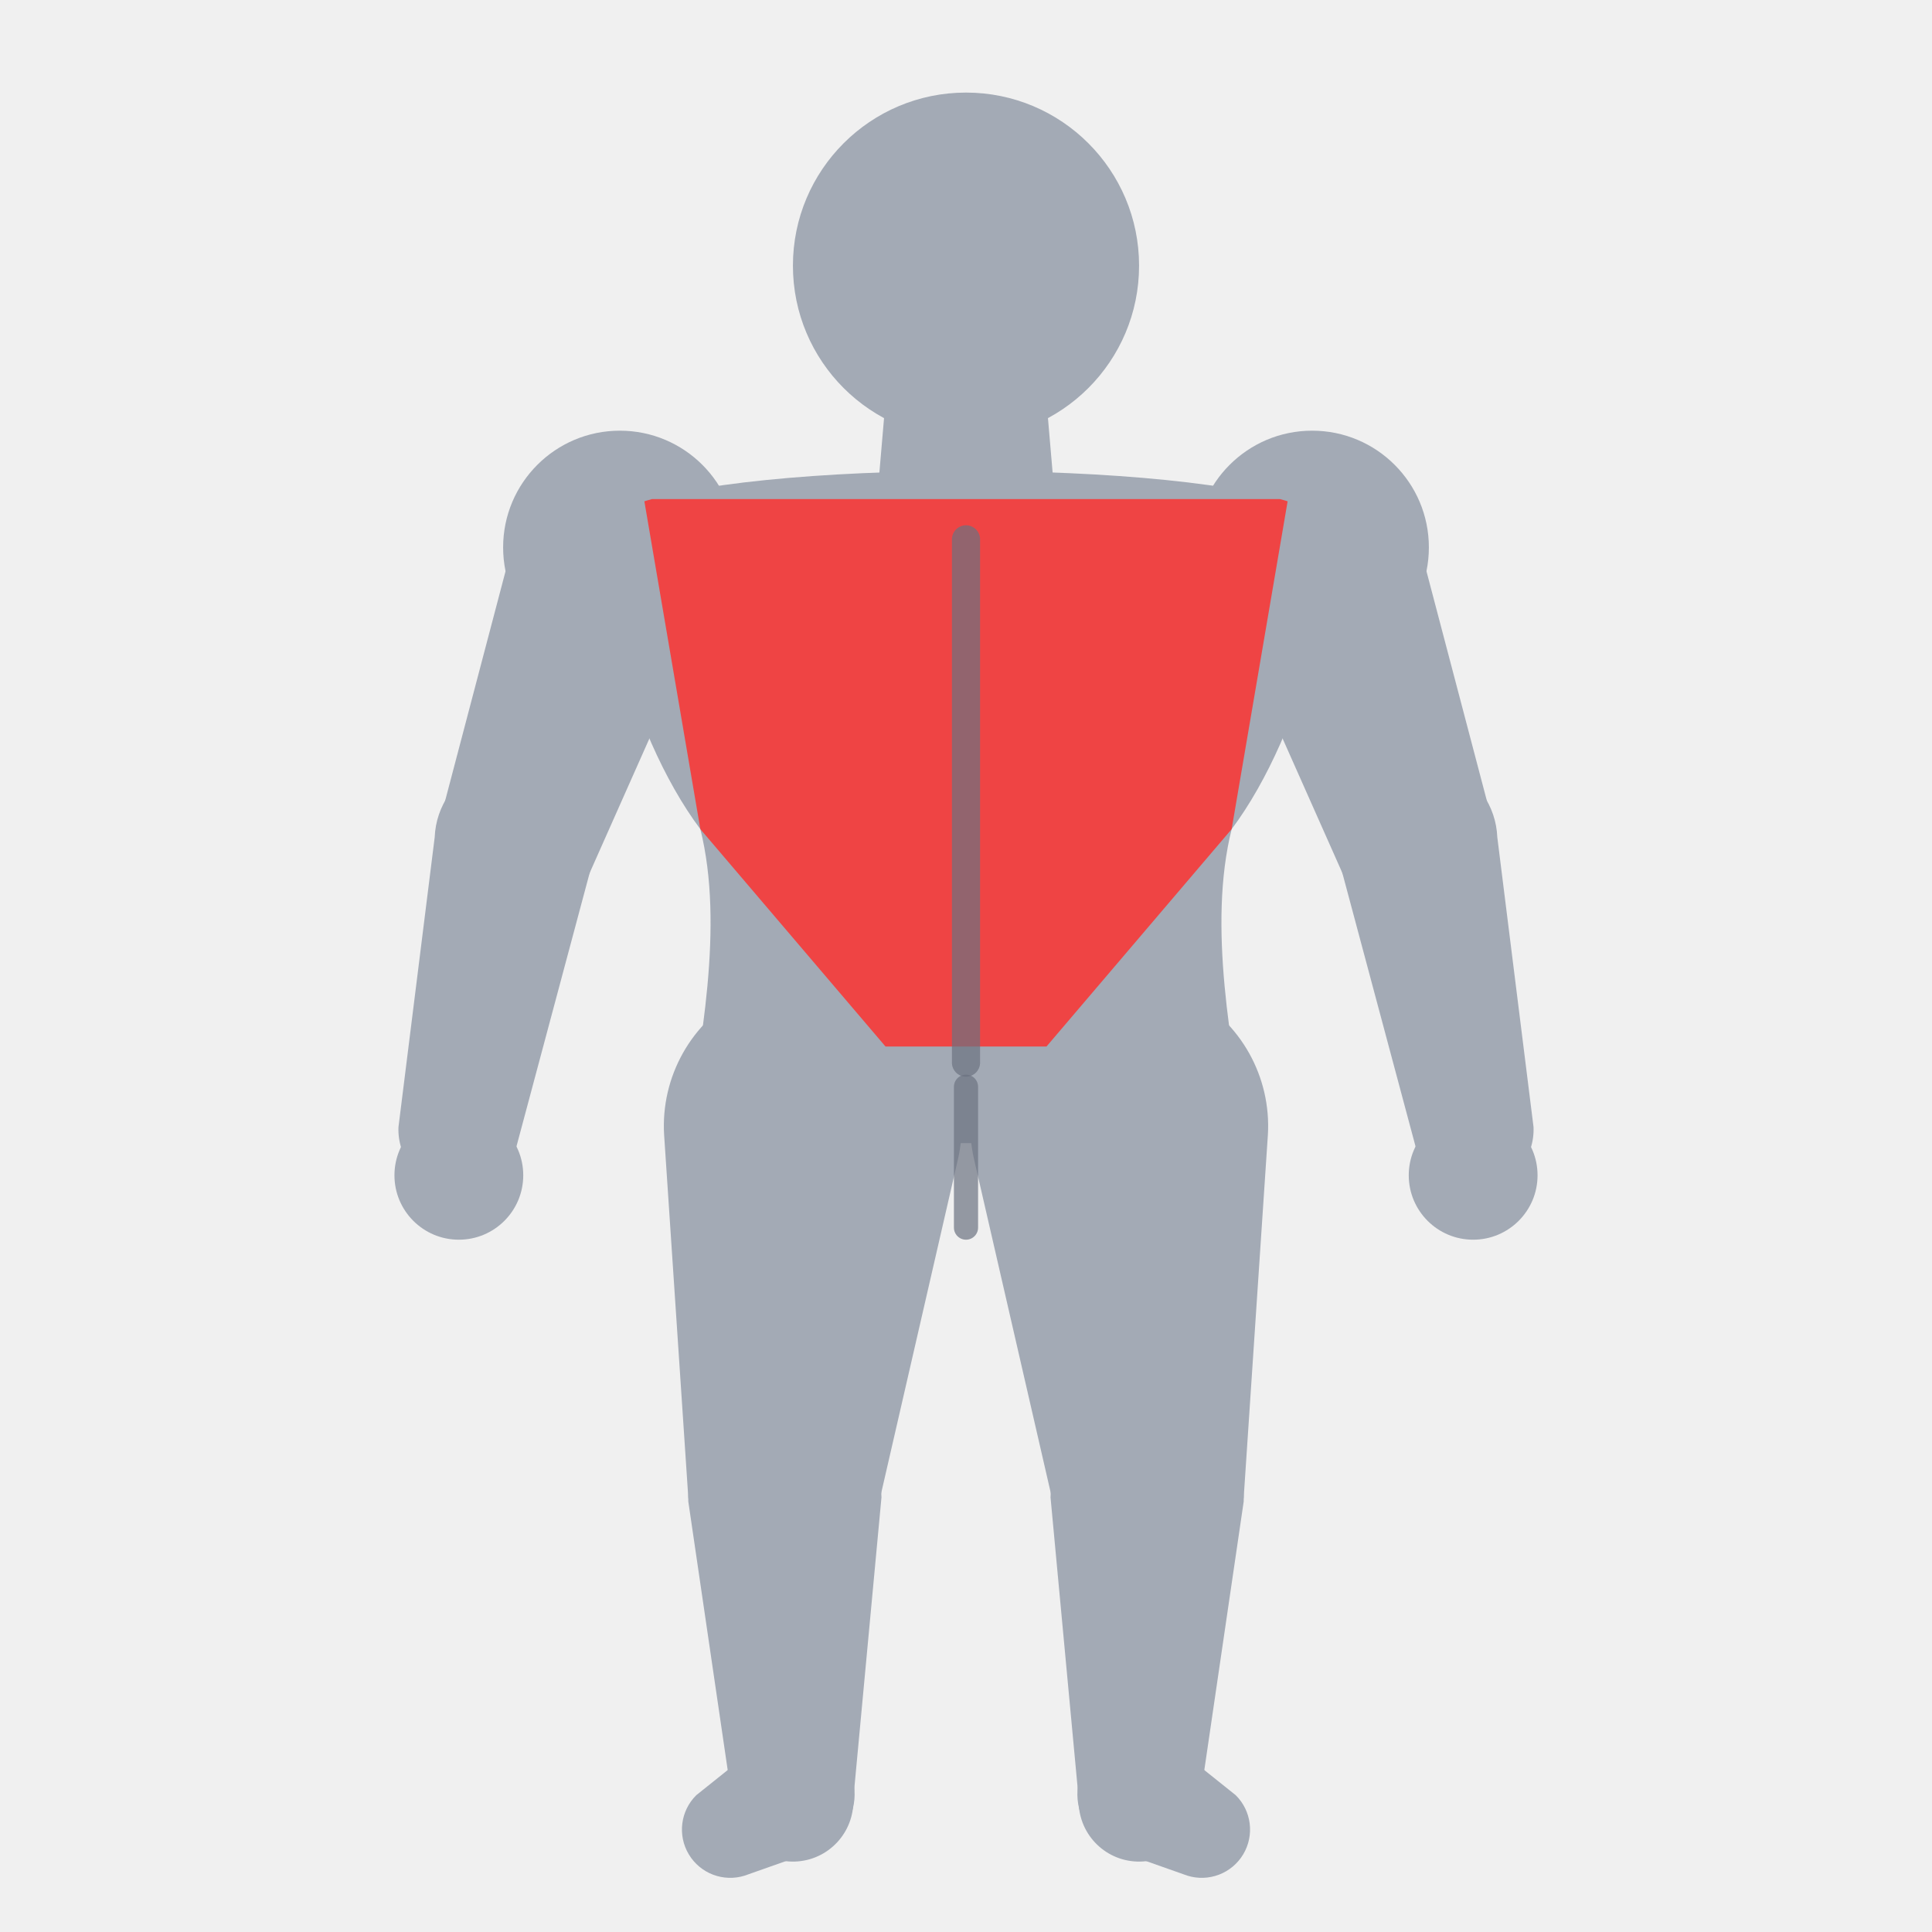
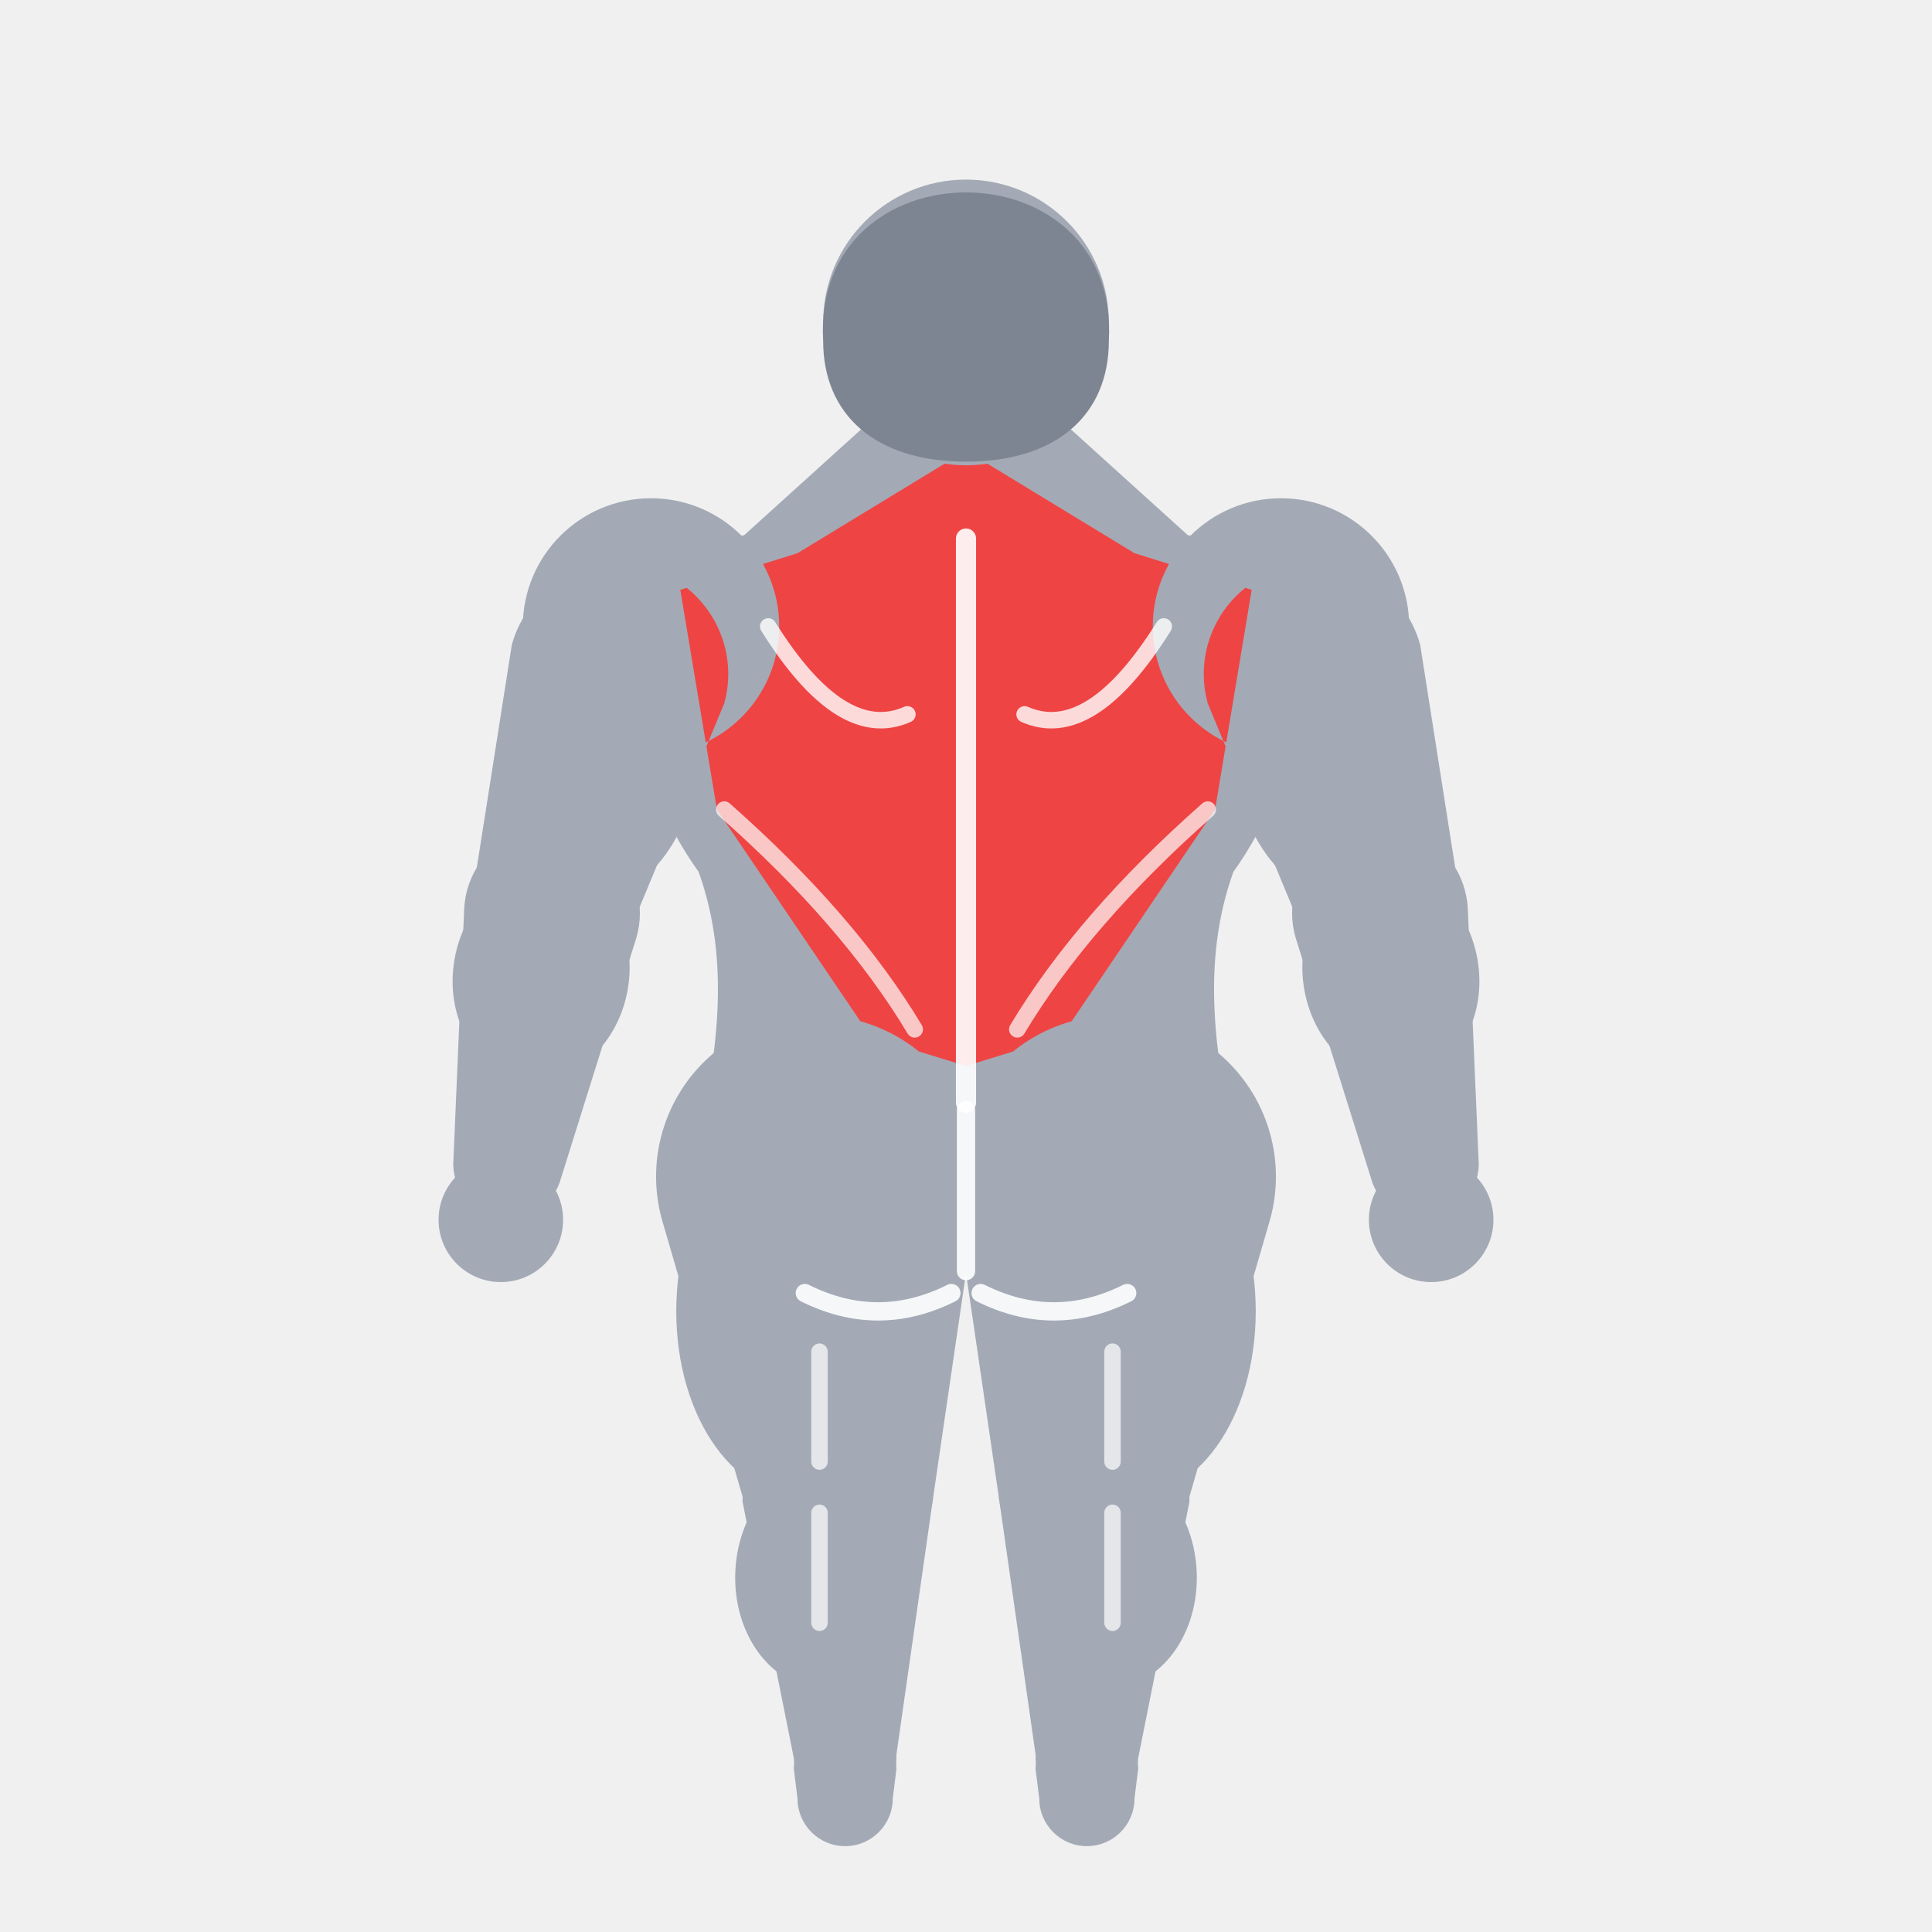
<svg xmlns="http://www.w3.org/2000/svg" viewBox="0 0 48 48" width="48" height="48">
  <defs>
    <clipPath id="k1">
-       <path d="M15.6,12.6 C18.5,11.4 29.5,11.4 32.4,12.6 C33.6,13.6 32.4,18.2 30.6,20.6 C30,23 30.6,26 31,28.4 L17,28.4 C17.4,26 18,23 17.4,20.6 C15.6,18.2 14.4,13.6 15.6,12.6Z" />
+       <path d="M20.1,6.1a3.9,3.9 0 1,0 7.8,0a3.9,3.9 0 1,0 -7.8,0Z" />
+       <path d="M21.6,8.6 L26.4,8.6 L30.6,12.4 L17.4,12.4Z" />
+       <path d="M15.2,12.5 C18,11.3 30,11.3 32.8,12.5 C34.2,14.2 33.1,18.6 31.3,21.1 C30.4,23.6 30.8,26.2 31.4,28.8 L16.6,28.8 C17.2,26.2 17.6,23.6 16.7,21.1 C14.9,18.6 13.8,14.2 15.2,12.5Z" />
+       <path d="M11.9,14.4a3.5,3.5 0 1,0 7,0a3.5,3.5 0 1,0 -7,0Z" />
+       <path d="M11.6,14.9L10.5,21.9A2.2 2.2 0 0 0 14.7,23L17.4,16.5A3 3 0 1 0 11.6,14.9Z" />
+       <path d="M10.3,22.1L10,29.1A1.5 1.5 0 0 0 12.9,29.6L15,22.9A2.4 2.4 0 1 0 10.3,22.1Z" />
+       <path d="M9.6,30.6a1.7,1.7 0 1,0 3.4,0a1.7,1.7 0 1,0 -3.4,0Z" />
+       <path d="M15.7,30.6L18,38.5A2.6 2.6 0 0 0 23.1,38.2L24.3,30A4.4 4.4 0 1 0 15.7,30.6Z" />
+       <path d="M17.9,38.3L19.3,45.3A1.4 1.4 0 0 0 22.1,45.2L23.1,38.2A2.6 2.6 0 1 0 17.9,38.3Z" />
+       <path d="M19.3,45.6L19.4,46.4A1.3 1.3 0 0 0 22,46.4L22.1,45.6A1.4 1.4 0 1 0 19.3,45.6Z" />
+       <path d="M29.1,14.4a3.5,3.5 0 1,0 7,0a3.5,3.5 0 1,0 -7,0Z" />
+       <path d="M30.6,16.5L33.3,23A2.2 2.2 0 0 0 37.5,21.9L36.4,14.9A3 3 0 1 0 30.6,16.5Z" />
+       <path d="M33,22.9L35.1,29.6A1.5 1.5 0 0 0 38,29.1L37.7,22.1A2.4 2.4 0 1 0 33,22.9Z" />
+       <path d="M35,30.6a1.7,1.7 0 1,0 3.4,0a1.7,1.7 0 1,0 -3.4,0Z" />
+       <path d="M23.7,30L24.9,38.2A2.6 2.6 0 0 0 30,38.5L32.3,30.6A4.4 4.4 0 1 0 23.7,30Z" />
+       <path d="M24.9,38.2L25.9,45.2A1.4 1.4 0 0 0 28.7,45.3L30.1,38.3A2.6 2.6 0 1 0 24.9,38.2Z" />
+       <path d="M25.9,45.6L26,46.4A1.3 1.3 0 0 0 28.6,46.4L28.7,45.6A1.4 1.4 0 1 0 25.9,45.6Z" />
    </clipPath>
  </defs>
-   <path d="M19.7,6.6a4.3,4.3 0 1,0 8.6,0a4.3,4.3 0 1,0 -8.6,0Z" fill="#a3aab5" />
-   <path d="M22.1,8.8L21.8,12.3A2.2 2.2 0 1 0 26.2,12.3L25.9,8.8A1.9 1.9 0 0 0 22.1,8.8Z" fill="#a3aab5" />
-   <path d="M15.6,12.6 C18.5,11.4 29.5,11.4 32.4,12.6 C33.6,13.6 32.4,18.2 30.6,20.6 C30,23 30.6,26 31,28.4 L17,28.4 C17.4,26 18,23 17.4,20.6 C15.6,18.2 14.4,13.6 15.6,12.6Z" fill="#a3aab5" />
-   <path d="M12.5,13.6a2.9,2.9 0 1,0 5.8,0a2.9,2.9 0 1,0 -5.8,0Z" fill="#a3aab5" />
-   <path d="M12.9,12.9L10.9,20.5A2 2 0 0 0 14.6,21.8L17.8,14.6A2.6 2.6 0 1 0 12.9,12.9Z" fill="#a3aab5" />
-   <path d="M10.8,20.8L9.9,28A1.5 1.5 0 0 0 12.8,28.6L14.7,21.5A2 2 0 1 0 10.8,20.8Z" fill="#a3aab5" />
-   <path d="M9.8,29.2a1.6,1.6 0 1,0 3.2,0a1.6,1.6 0 1,0 -3.2,0Z" fill="#a3aab5" />
-   <path d="M16.5,28.2L17.1,37.2A2.4 2.4 0 0 0 21.8,37.5L23.8,28.8A3.7 3.7 0 1 0 16.5,28.2Z" fill="#a3aab5" />
-   <path d="M17.1,37.3L18.2,44.8A1.5 1.5 0 0 0 21.2,44.7L21.9,37.2A2.4 2.4 0 1 0 17.1,37.3Z" fill="#a3aab5" />
-   <path d="M18.8,43.4L17.3,44.6A1.2 1.2 0 0 0 18.5,46.6L20.2,46A1.5 1.5 0 1 0 18.8,43.4Z" fill="#a3aab5" />
-   <path d="M29.7,13.6a2.9,2.9 0 1,0 5.8,0a2.9,2.9 0 1,0 -5.8,0Z" fill="#a3aab5" />
-   <path d="M30.2,14.6L33.4,21.8A2 2 0 0 0 37.1,20.5L35.1,12.9A2.6 2.6 0 1 0 30.2,14.6Z" fill="#a3aab5" />
-   <path d="M33.3,21.5L35.2,28.6A1.5 1.5 0 0 0 38.1,28L37.2,20.8A2 2 0 1 0 33.3,21.5Z" fill="#a3aab5" />
-   <path d="M35,29.2a1.6,1.6 0 1,0 3.2,0a1.6,1.6 0 1,0 -3.2,0Z" fill="#a3aab5" />
-   <path d="M24.2,28.8L26.2,37.5A2.4 2.4 0 0 0 30.9,37.2L31.5,28.2A3.7 3.7 0 1 0 24.2,28.8Z" fill="#a3aab5" />
-   <path d="M26.1,37.2L26.8,44.7A1.5 1.5 0 0 0 29.8,44.8L30.9,37.3A2.4 2.4 0 1 0 26.1,37.2Z" fill="#a3aab5" />
-   <path d="M27.8,46L29.5,46.6A1.2 1.2 0 0 0 30.7,44.6L29.2,43.4A1.5 1.5 0 1 0 27.8,46Z" fill="#a3aab5" />
-   <g clip-path="url(#k1)">
-     <path d="M16,12.4 L32,12.4 L30.6,20.6 L26,26 L22,26 L17.4,20.6Z" fill="#ef4444" />
+   <g transform="translate(24 24.3) scale(0.91) translate(-24 -24)">
+     <path d="M20.1,6.1a3.9,3.9 0 1,0 7.8,0a3.9,3.9 0 1,0 -7.8,0Z" fill="#a3aab5" />
+     <path d="M21.6,8.6 L26.4,8.6 L30.6,12.4 L17.4,12.4Z" fill="#a3aab5" />
+     <path d="M15.2,12.5 C18,11.3 30,11.3 32.8,12.5 C34.2,14.2 33.1,18.6 31.3,21.1 C30.4,23.6 30.8,26.2 31.4,28.8 L16.6,28.8 C17.2,26.2 17.6,23.6 16.7,21.1 C14.9,18.6 13.8,14.2 15.2,12.5Z" fill="#a3aab5" />
+     <path d="M11.9,14.4a3.5,3.5 0 1,0 7,0a3.5,3.5 0 1,0 -7,0Z" fill="#a3aab5" />
+     <path d="M11.6,14.9L10.5,21.9A2.2 2.2 0 0 0 14.7,23L17.4,16.5A3 3 0 1 0 11.6,14.9Z" fill="#a3aab5" />
+     <path d="M10.3,22.1L10,29.1A1.5 1.5 0 0 0 12.9,29.6L15,22.9A2.4 2.4 0 1 0 10.3,22.1Z" fill="#a3aab5" />
+     <path d="M9.6,30.6a1.7,1.7 0 1,0 3.4,0a1.7,1.7 0 1,0 -3.4,0Z" fill="#a3aab5" />
+     <path d="M15.7,30.6L18,38.5A2.6 2.6 0 0 0 23.1,38.2L24.3,30A4.4 4.4 0 1 0 15.7,30.6Z" fill="#a3aab5" />
+     <path d="M17.9,38.3L19.3,45.3A1.4 1.4 0 0 0 22.1,45.2L23.1,38.2A2.6 2.6 0 1 0 17.9,38.3Z" fill="#a3aab5" />
+     <path d="M19.3,45.6L19.4,46.4A1.3 1.3 0 0 0 22,46.4L22.1,45.6A1.4 1.4 0 1 0 19.3,45.6Z" fill="#a3aab5" />
+     <path d="M29.1,14.4a3.5,3.5 0 1,0 7,0a3.5,3.5 0 1,0 -7,0Z" fill="#a3aab5" />
+     <path d="M30.6,16.5L33.3,23A2.2 2.2 0 0 0 37.5,21.9L36.4,14.9A3 3 0 1 0 30.6,16.5Z" fill="#a3aab5" />
+     <path d="M33,22.9L35.1,29.6A1.5 1.5 0 0 0 38,29.1L37.7,22.1A2.4 2.4 0 1 0 33,22.9Z" fill="#a3aab5" />
+     <path d="M35,30.6a1.7,1.7 0 1,0 3.4,0a1.7,1.7 0 1,0 -3.4,0Z" fill="#a3aab5" />
+     <path d="M23.7,30L24.9,38.2A2.6 2.6 0 0 0 30,38.5L32.3,30.6A4.4 4.4 0 1 0 23.7,30Z" fill="#a3aab5" />
+     <path d="M24.9,38.2L25.9,45.2A1.4 1.4 0 0 0 28.7,45.3L30.1,38.3A2.6 2.6 0 1 0 24.9,38.2Z" fill="#a3aab5" />
+     <path d="M25.9,45.6L26,46.4A1.3 1.3 0 0 0 28.6,46.4L28.7,45.6A1.4 1.4 0 1 0 25.9,45.6Z" fill="#a3aab5" />
+     <ellipse cx="13.9" cy="18.4" rx="2.7" ry="3.6" transform="rotate(14 13.9 18.4)" fill="#a3aab5" />
+     <ellipse cx="12.4" cy="23.9" rx="2.4" ry="2.9" transform="rotate(10 12.4 23.9)" fill="#a3aab5" />
+     <ellipse cx="19.8" cy="32.8" rx="3.7" ry="5.4" transform="rotate(4 19.8 32.8)" fill="#a3aab5" />
+     <ellipse cx="20.2" cy="40.3" rx="2.5" ry="3.1" transform="rotate(3 20.2 40.3)" fill="#a3aab5" />
+     <ellipse cx="34.1" cy="18.4" rx="2.7" ry="3.6" transform="rotate(-14 34.1 18.4)" fill="#a3aab5" />
+     <ellipse cx="35.6" cy="23.9" rx="2.4" ry="2.9" transform="rotate(-10 35.6 23.9)" fill="#a3aab5" />
+     <ellipse cx="28.2" cy="32.8" rx="3.7" ry="5.4" transform="rotate(-4 28.2 32.8)" fill="#a3aab5" />
+     <ellipse cx="27.8" cy="40.3" rx="2.5" ry="3.1" transform="rotate(-3 27.8 40.3)" fill="#a3aab5" />
+     <path d="M20.1,6.6 C19.8,1.2 28.2,1.2 27.9,6.6 C27.9,8.6 26.5,9.9 24,9.9 C21.5,9.9 20.1,8.6 20.1,6.6Z" fill="#7d8592" />
+     <g clip-path="url(#k1)">
+       <path d="M24,9.6 L28.6,12.4 L31.8,13.4 L30.8,19.4 L26.6,25.6 L24,26.4 L21.4,25.6 L17.2,19.4 L16.2,13.4 L19.4,12.4Z" fill="#ef4444" />
+     </g>
+     <path d="M24,12 V27.4" fill="none" stroke="#ffffff" stroke-width="0.55" stroke-linecap="round" opacity="0.9" />
+     <path d="M18.6,14.4 Q20.6,17.6 22.4,16.8 M29.4,14.4 Q27.4,17.6 25.6,16.8" fill="none" stroke="#ffffff" stroke-width="0.45" stroke-linecap="round" opacity="0.8" />
+     <path d="M17.4,19.4 Q20.8,22.4 22.6,25.4 M30.6,19.4 Q27.2,22.4 25.4,25.4" fill="none" stroke="#ffffff" stroke-width="0.45" stroke-linecap="round" opacity="0.7" />
+     <path d="M24,27.6 V32 M19.6,32.6 Q21.6,33.6 23.6,32.6 M28.4,32.6 Q26.4,33.6 24.4,32.6" fill="none" stroke="#ffffff" stroke-width="0.5" stroke-linecap="round" opacity="0.9" />
+     <path d="M20,34.2 V37.2 M20,38.6 V41.6" fill="none" stroke="#ffffff" stroke-width="0.45" stroke-linecap="round" opacity="0.7" />
+     <path d="M28,34.2 V37.2 M28,38.6 V41.6" fill="none" stroke="#ffffff" stroke-width="0.45" stroke-linecap="round" opacity="0.7" />
  </g>
-   <path d="M24,13.4 V26.4" stroke="#6b7280" stroke-width="0.7" stroke-linecap="round" opacity="0.7" />
-   <path d="M24,27 V30.5" stroke="#6b7280" stroke-width="0.6" stroke-linecap="round" opacity="0.7" />
</svg>
